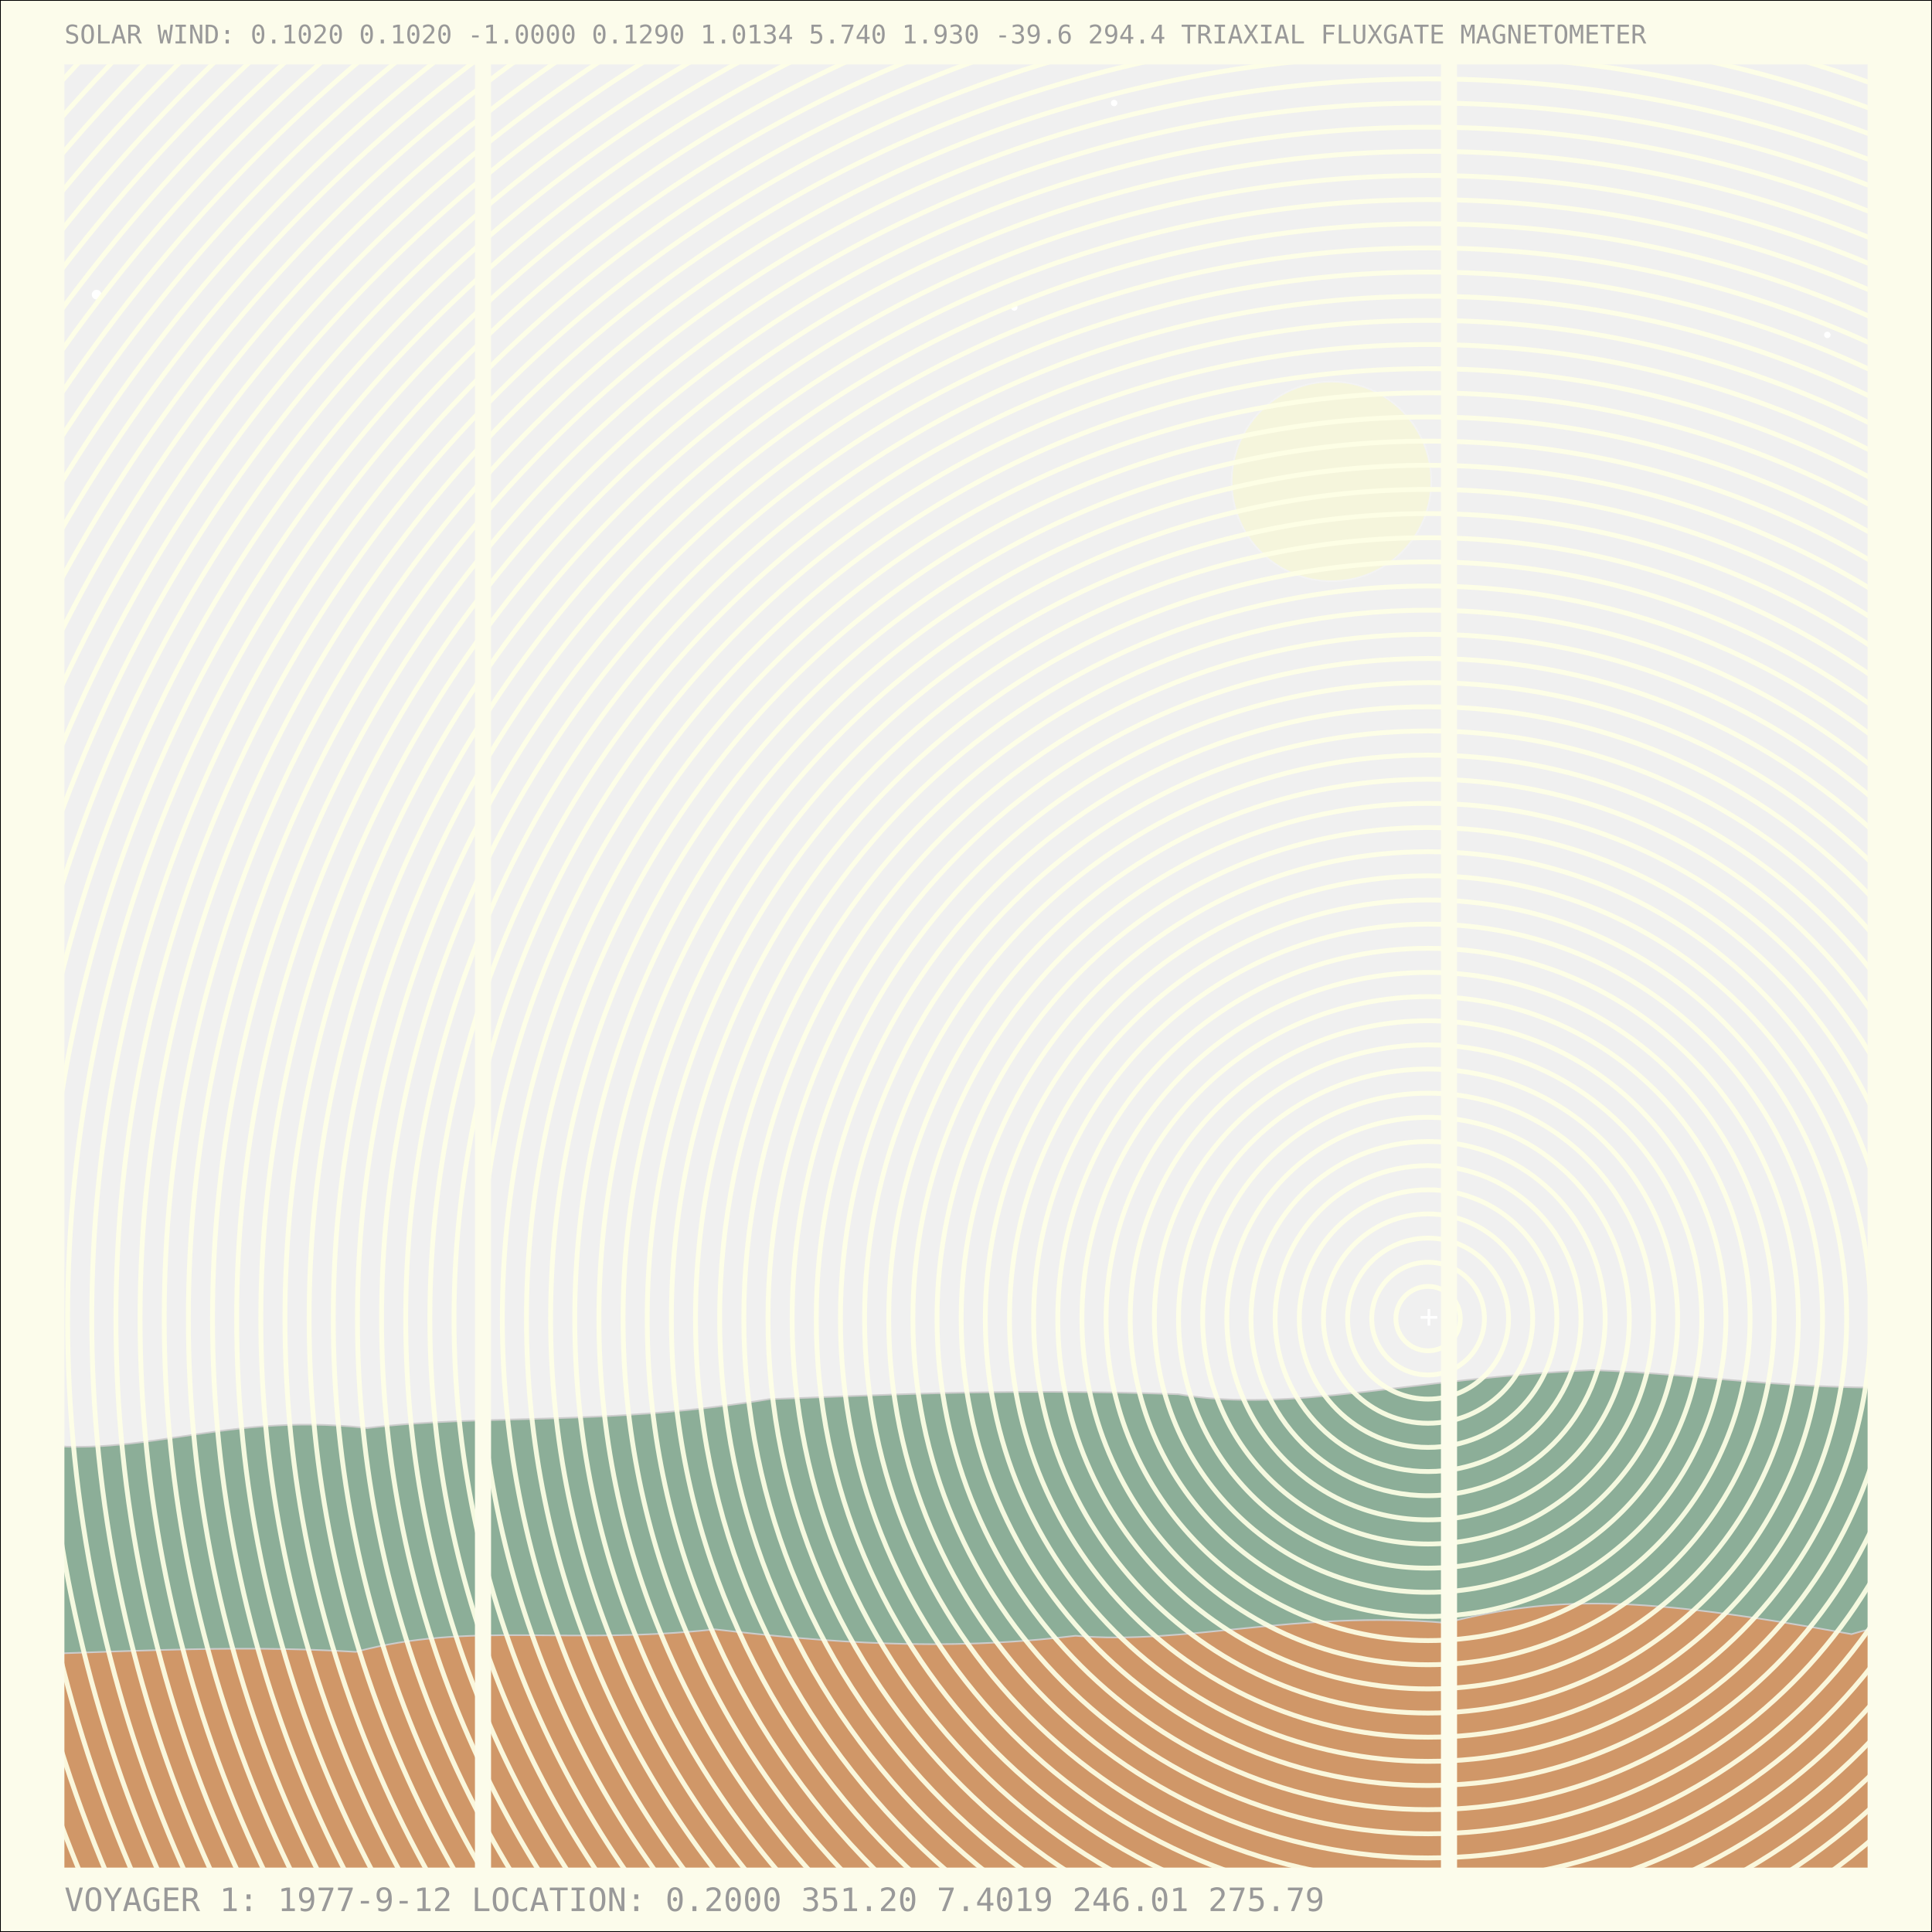
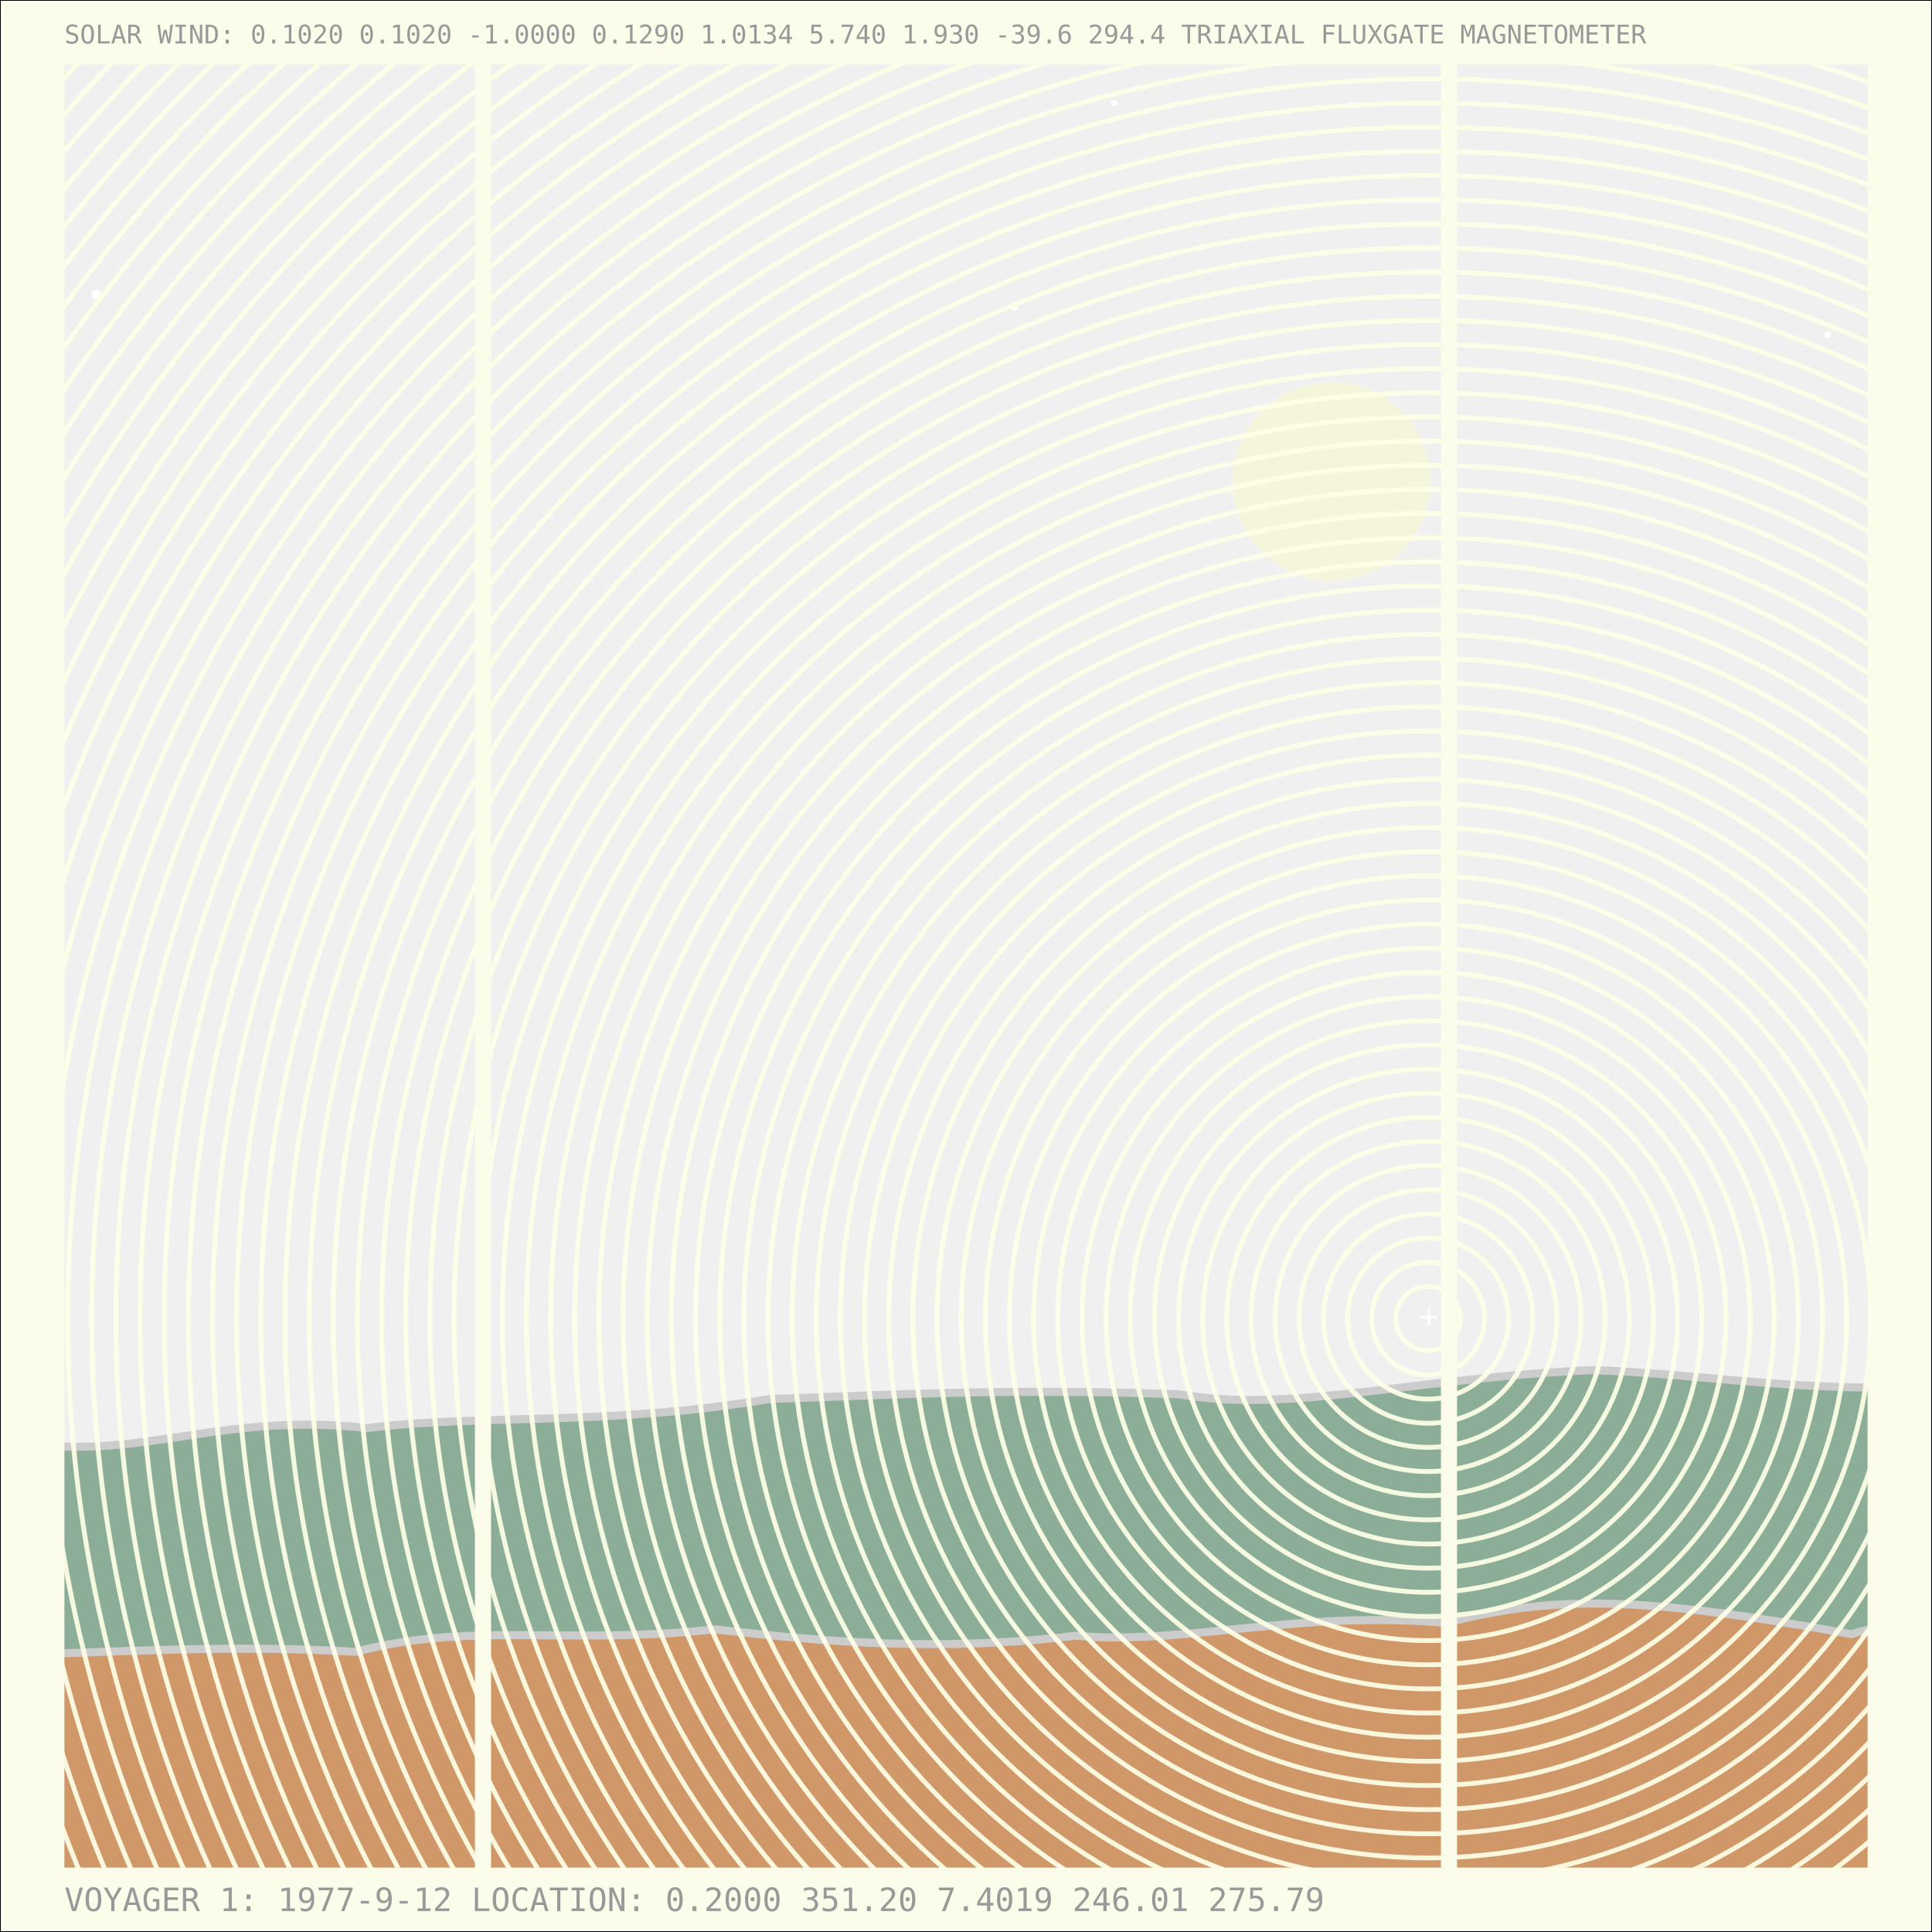
<svg xmlns="http://www.w3.org/2000/svg" width="1200px" height="1200px" viewBox="0 0 1200 1200" style="background-color:#3C4258" version="1.1">
  <defs>
    <filter id="shadow">
      <feDropShadow dx="-0.043" dy="-0.324" stdDeviation="0.969" />
    </filter>
  </defs>
  <circle cx="630" cy="191" r="2" fill-opacity="1" fill="#ffffff" />
  <circle cx="1135" cy="208" r="2" fill-opacity="1" fill="#ffffff" />
  <circle cx="827" cy="299" r="62" fill="#F5F5DC" stroke="#f3f3f3" stroke-width="1" />
  <circle cx="692" cy="64" r="2" fill-opacity="1" fill="#ffffff" />
  <circle cx="60" cy="183" r="3" fill-opacity="1" fill="#ffffff" />
  <circle cx="1192" cy="415" r="2" fill-opacity="1" fill="#ffffff" />
-   <path d="M 0 893.0 c 79 19 132 -17 228 -6 73 -9 147 -1 250 -18 63 -2 142 -7 254 -3 70 12 144 -10 257 -15 69 2 147 17 237 8 75 16 145 11 236 -10 68 -18 122 16 229 8 71 -9 129 -4 231 -2 65 -12 149 3 255 -4 l -40 1200 H 0 Z" fill="#8CAE98" stroke="#cccccc" stroke-width="1" />
-   <path d="M 0 1028.0 c 60 -1 141 -7 221 -2 71 -19 131 -4 223 -14 69 8 141 14 224 4 68 6 138 -16 230 -8 67 -17 120 -17 252 7 65 -20 149 2 231 -16 62 6 126 -15 243 -18 61 14 142 -14 221 -11 64 16 128 -2 257 -3 l -40 1200 H 0 Z" fill="#D09768" stroke="#cccccc" stroke-width="1" />
+   <path d="M 0 893.0 c 79 19 132 -17 228 -6 73 -9 147 -1 250 -18 63 -2 142 -7 254 -3 70 12 144 -10 257 -15 69 2 147 17 237 8 75 16 145 11 236 -10 68 -18 122 16 229 8 71 -9 129 -4 231 -2 65 -12 149 3 255 -4 l -40 1200 H 0 Z" fill="#8CAE98" stroke="#cccccc" stroke-width="5" />
+   <path d="M 0 1028.0 c 60 -1 141 -7 221 -2 71 -19 131 -4 223 -14 69 8 141 14 224 4 68 6 138 -16 230 -8 67 -17 120 -17 252 7 65 -20 149 2 231 -16 62 6 126 -15 243 -18 61 14 142 -14 221 -11 64 16 128 -2 257 -3 l -40 1200 H 0 Z" fill="#D09768" stroke="#cccccc" stroke-width="5" />
  <circle cx="887" cy="819" r="2000" stroke-width="3" stroke-dasharray="0px 0px" fill="none" stroke="#feffe6" stroke-opacity="100%" opacity="92%" />
  <circle cx="887" cy="819" r="1985" stroke-width="3" stroke-dasharray="0px 0px" fill="none" stroke="#feffe6" stroke-opacity="100%" opacity="92%" />
  <circle cx="887" cy="819" r="1970" stroke-width="3" stroke-dasharray="0px 0px" fill="none" stroke="#feffe6" stroke-opacity="100%" opacity="92%" />
  <circle cx="887" cy="819" r="1955" stroke-width="3" stroke-dasharray="0px 0px" fill="none" stroke="#feffe6" stroke-opacity="100%" opacity="92%" />
  <circle cx="887" cy="819" r="1940" stroke-width="3" stroke-dasharray="0px 0px" fill="none" stroke="#feffe6" stroke-opacity="100%" opacity="92%" />
  <circle cx="887" cy="819" r="1925" stroke-width="3" stroke-dasharray="0px 0px" fill="none" stroke="#feffe6" stroke-opacity="100%" opacity="92%" />
  <circle cx="887" cy="819" r="1910" stroke-width="3" stroke-dasharray="0px 0px" fill="none" stroke="#feffe6" stroke-opacity="100%" opacity="92%" />
  <circle cx="887" cy="819" r="1895" stroke-width="3" stroke-dasharray="0px 0px" fill="none" stroke="#feffe6" stroke-opacity="100%" opacity="92%" />
  <circle cx="887" cy="819" r="1880" stroke-width="3" stroke-dasharray="0px 0px" fill="none" stroke="#feffe6" stroke-opacity="100%" opacity="92%" />
  <circle cx="887" cy="819" r="1865" stroke-width="3" stroke-dasharray="0px 0px" fill="none" stroke="#feffe6" stroke-opacity="100%" opacity="92%" />
  <circle cx="887" cy="819" r="1850" stroke-width="3" stroke-dasharray="0px 0px" fill="none" stroke="#feffe6" stroke-opacity="100%" opacity="92%" />
  <circle cx="887" cy="819" r="1835" stroke-width="3" stroke-dasharray="0px 0px" fill="none" stroke="#feffe6" stroke-opacity="100%" opacity="92%" />
  <circle cx="887" cy="819" r="1820" stroke-width="3" stroke-dasharray="0px 0px" fill="none" stroke="#feffe6" stroke-opacity="100%" opacity="92%" />
  <circle cx="887" cy="819" r="1805" stroke-width="3" stroke-dasharray="0px 0px" fill="none" stroke="#feffe6" stroke-opacity="100%" opacity="92%" />
  <circle cx="887" cy="819" r="1790" stroke-width="3" stroke-dasharray="0px 0px" fill="none" stroke="#feffe6" stroke-opacity="100%" opacity="92%" />
  <circle cx="887" cy="819" r="1775" stroke-width="3" stroke-dasharray="0px 0px" fill="none" stroke="#feffe6" stroke-opacity="100%" opacity="92%" />
  <circle cx="887" cy="819" r="1760" stroke-width="3" stroke-dasharray="0px 0px" fill="none" stroke="#feffe6" stroke-opacity="100%" opacity="92%" />
  <circle cx="887" cy="819" r="1745" stroke-width="3" stroke-dasharray="0px 0px" fill="none" stroke="#feffe6" stroke-opacity="100%" opacity="92%" />
  <circle cx="887" cy="819" r="1730" stroke-width="3" stroke-dasharray="0px 0px" fill="none" stroke="#feffe6" stroke-opacity="100%" opacity="92%" />
  <circle cx="887" cy="819" r="1715" stroke-width="3" stroke-dasharray="0px 0px" fill="none" stroke="#feffe6" stroke-opacity="100%" opacity="92%" />
  <circle cx="887" cy="819" r="1700" stroke-width="3" stroke-dasharray="0px 0px" fill="none" stroke="#feffe6" stroke-opacity="100%" opacity="92%" />
  <circle cx="887" cy="819" r="1685" stroke-width="3" stroke-dasharray="0px 0px" fill="none" stroke="#feffe6" stroke-opacity="100%" opacity="92%" />
  <circle cx="887" cy="819" r="1670" stroke-width="3" stroke-dasharray="0px 0px" fill="none" stroke="#feffe6" stroke-opacity="100%" opacity="92%" />
  <circle cx="887" cy="819" r="1655" stroke-width="3" stroke-dasharray="0px 0px" fill="none" stroke="#feffe6" stroke-opacity="100%" opacity="92%" />
  <circle cx="887" cy="819" r="1640" stroke-width="3" stroke-dasharray="0px 0px" fill="none" stroke="#feffe6" stroke-opacity="100%" opacity="92%" />
  <circle cx="887" cy="819" r="1625" stroke-width="3" stroke-dasharray="0px 0px" fill="none" stroke="#feffe6" stroke-opacity="100%" opacity="92%" />
  <circle cx="887" cy="819" r="1610" stroke-width="3" stroke-dasharray="0px 0px" fill="none" stroke="#feffe6" stroke-opacity="100%" opacity="92%" />
  <circle cx="887" cy="819" r="1595" stroke-width="3" stroke-dasharray="0px 0px" fill="none" stroke="#feffe6" stroke-opacity="100%" opacity="92%" />
  <circle cx="887" cy="819" r="1580" stroke-width="3" stroke-dasharray="0px 0px" fill="none" stroke="#feffe6" stroke-opacity="100%" opacity="92%" />
  <circle cx="887" cy="819" r="1565" stroke-width="3" stroke-dasharray="0px 0px" fill="none" stroke="#feffe6" stroke-opacity="100%" opacity="92%" />
  <circle cx="887" cy="819" r="1550" stroke-width="3" stroke-dasharray="0px 0px" fill="none" stroke="#feffe6" stroke-opacity="100%" opacity="92%" />
  <circle cx="887" cy="819" r="1535" stroke-width="3" stroke-dasharray="0px 0px" fill="none" stroke="#feffe6" stroke-opacity="100%" opacity="92%" />
  <circle cx="887" cy="819" r="1520" stroke-width="3" stroke-dasharray="0px 0px" fill="none" stroke="#feffe6" stroke-opacity="100%" opacity="92%" />
  <circle cx="887" cy="819" r="1505" stroke-width="3" stroke-dasharray="0px 0px" fill="none" stroke="#feffe6" stroke-opacity="100%" opacity="92%" />
  <circle cx="887" cy="819" r="1490" stroke-width="3" stroke-dasharray="0px 0px" fill="none" stroke="#feffe6" stroke-opacity="100%" opacity="92%" />
  <circle cx="887" cy="819" r="1475" stroke-width="3" stroke-dasharray="0px 0px" fill="none" stroke="#feffe6" stroke-opacity="100%" opacity="92%" />
  <circle cx="887" cy="819" r="1460" stroke-width="3" stroke-dasharray="0px 0px" fill="none" stroke="#feffe6" stroke-opacity="100%" opacity="92%" />
  <circle cx="887" cy="819" r="1445" stroke-width="3" stroke-dasharray="0px 0px" fill="none" stroke="#feffe6" stroke-opacity="100%" opacity="92%" />
  <circle cx="887" cy="819" r="1430" stroke-width="3" stroke-dasharray="0px 0px" fill="none" stroke="#feffe6" stroke-opacity="100%" opacity="92%" />
  <circle cx="887" cy="819" r="1415" stroke-width="3" stroke-dasharray="0px 0px" fill="none" stroke="#feffe6" stroke-opacity="100%" opacity="92%" />
  <circle cx="887" cy="819" r="1400" stroke-width="3" stroke-dasharray="0px 0px" fill="none" stroke="#feffe6" stroke-opacity="100%" opacity="92%" />
  <circle cx="887" cy="819" r="1385" stroke-width="3" stroke-dasharray="0px 0px" fill="none" stroke="#feffe6" stroke-opacity="100%" opacity="92%" />
  <circle cx="887" cy="819" r="1370" stroke-width="3" stroke-dasharray="0px 0px" fill="none" stroke="#feffe6" stroke-opacity="100%" opacity="92%" />
  <circle cx="887" cy="819" r="1355" stroke-width="3" stroke-dasharray="0px 0px" fill="none" stroke="#feffe6" stroke-opacity="100%" opacity="92%" />
  <circle cx="887" cy="819" r="1340" stroke-width="3" stroke-dasharray="0px 0px" fill="none" stroke="#feffe6" stroke-opacity="100%" opacity="92%" />
  <circle cx="887" cy="819" r="1325" stroke-width="3" stroke-dasharray="0px 0px" fill="none" stroke="#feffe6" stroke-opacity="100%" opacity="92%" />
  <circle cx="887" cy="819" r="1310" stroke-width="3" stroke-dasharray="0px 0px" fill="none" stroke="#feffe6" stroke-opacity="100%" opacity="92%" />
  <circle cx="887" cy="819" r="1295" stroke-width="3" stroke-dasharray="0px 0px" fill="none" stroke="#feffe6" stroke-opacity="100%" opacity="92%" />
  <circle cx="887" cy="819" r="1280" stroke-width="3" stroke-dasharray="0px 0px" fill="none" stroke="#feffe6" stroke-opacity="100%" opacity="92%" />
  <circle cx="887" cy="819" r="1265" stroke-width="3" stroke-dasharray="0px 0px" fill="none" stroke="#feffe6" stroke-opacity="100%" opacity="92%" />
  <circle cx="887" cy="819" r="1250" stroke-width="3" stroke-dasharray="0px 0px" fill="none" stroke="#feffe6" stroke-opacity="100%" opacity="92%" />
  <circle cx="887" cy="819" r="1235" stroke-width="3" stroke-dasharray="0px 0px" fill="none" stroke="#feffe6" stroke-opacity="100%" opacity="92%" />
  <circle cx="887" cy="819" r="1220" stroke-width="3" stroke-dasharray="0px 0px" fill="none" stroke="#feffe6" stroke-opacity="100%" opacity="92%" />
  <circle cx="887" cy="819" r="1205" stroke-width="3" stroke-dasharray="0px 0px" fill="none" stroke="#feffe6" stroke-opacity="100%" opacity="92%" />
  <circle cx="887" cy="819" r="1190" stroke-width="3" stroke-dasharray="0px 0px" fill="none" stroke="#feffe6" stroke-opacity="100%" opacity="92%" />
  <circle cx="887" cy="819" r="1175" stroke-width="3" stroke-dasharray="0px 0px" fill="none" stroke="#feffe6" stroke-opacity="100%" opacity="92%" />
  <circle cx="887" cy="819" r="1160" stroke-width="3" stroke-dasharray="0px 0px" fill="none" stroke="#feffe6" stroke-opacity="100%" opacity="92%" />
  <circle cx="887" cy="819" r="1145" stroke-width="3" stroke-dasharray="0px 0px" fill="none" stroke="#feffe6" stroke-opacity="100%" opacity="92%" />
  <circle cx="887" cy="819" r="1130" stroke-width="3" stroke-dasharray="0px 0px" fill="none" stroke="#feffe6" stroke-opacity="100%" opacity="92%" />
  <circle cx="887" cy="819" r="1115" stroke-width="3" stroke-dasharray="0px 0px" fill="none" stroke="#feffe6" stroke-opacity="100%" opacity="92%" />
  <circle cx="887" cy="819" r="1100" stroke-width="3" stroke-dasharray="0px 0px" fill="none" stroke="#feffe6" stroke-opacity="100%" opacity="92%" />
  <circle cx="887" cy="819" r="1085" stroke-width="3" stroke-dasharray="0px 0px" fill="none" stroke="#feffe6" stroke-opacity="100%" opacity="92%" />
  <circle cx="887" cy="819" r="1070" stroke-width="3" stroke-dasharray="0px 0px" fill="none" stroke="#feffe6" stroke-opacity="100%" opacity="92%" />
  <circle cx="887" cy="819" r="1055" stroke-width="3" stroke-dasharray="0px 0px" fill="none" stroke="#feffe6" stroke-opacity="100%" opacity="92%" />
  <circle cx="887" cy="819" r="1040" stroke-width="3" stroke-dasharray="0px 0px" fill="none" stroke="#feffe6" stroke-opacity="100%" opacity="92%" />
  <circle cx="887" cy="819" r="1025" stroke-width="3" stroke-dasharray="0px 0px" fill="none" stroke="#feffe6" stroke-opacity="100%" opacity="92%" />
  <circle cx="887" cy="819" r="1010" stroke-width="3" stroke-dasharray="0px 0px" fill="none" stroke="#feffe6" stroke-opacity="100%" opacity="92%" />
  <circle cx="887" cy="819" r="995" stroke-width="3" stroke-dasharray="0px 0px" fill="none" stroke="#feffe6" stroke-opacity="100%" opacity="92%" />
  <circle cx="887" cy="819" r="980" stroke-width="3" stroke-dasharray="0px 0px" fill="none" stroke="#feffe6" stroke-opacity="100%" opacity="92%" />
  <circle cx="887" cy="819" r="965" stroke-width="3" stroke-dasharray="0px 0px" fill="none" stroke="#feffe6" stroke-opacity="100%" opacity="92%" />
  <circle cx="887" cy="819" r="950" stroke-width="3" stroke-dasharray="0px 0px" fill="none" stroke="#feffe6" stroke-opacity="100%" opacity="92%" />
  <circle cx="887" cy="819" r="935" stroke-width="3" stroke-dasharray="0px 0px" fill="none" stroke="#feffe6" stroke-opacity="100%" opacity="92%" />
  <circle cx="887" cy="819" r="920" stroke-width="3" stroke-dasharray="0px 0px" fill="none" stroke="#feffe6" stroke-opacity="100%" opacity="92%" />
  <circle cx="887" cy="819" r="905" stroke-width="3" stroke-dasharray="0px 0px" fill="none" stroke="#feffe6" stroke-opacity="100%" opacity="92%" />
  <circle cx="887" cy="819" r="890" stroke-width="3" stroke-dasharray="0px 0px" fill="none" stroke="#feffe6" stroke-opacity="100%" opacity="92%" />
  <circle cx="887" cy="819" r="875" stroke-width="3" stroke-dasharray="0px 0px" fill="none" stroke="#feffe6" stroke-opacity="100%" opacity="92%" />
  <circle cx="887" cy="819" r="860" stroke-width="3" stroke-dasharray="0px 0px" fill="none" stroke="#feffe6" stroke-opacity="100%" opacity="92%" />
  <circle cx="887" cy="819" r="845" stroke-width="3" stroke-dasharray="0px 0px" fill="none" stroke="#feffe6" stroke-opacity="100%" opacity="92%" />
  <circle cx="887" cy="819" r="830" stroke-width="3" stroke-dasharray="0px 0px" fill="none" stroke="#feffe6" stroke-opacity="100%" opacity="92%" />
  <circle cx="887" cy="819" r="815" stroke-width="3" stroke-dasharray="0px 0px" fill="none" stroke="#feffe6" stroke-opacity="100%" opacity="92%" />
  <circle cx="887" cy="819" r="800" stroke-width="3" stroke-dasharray="0px 0px" fill="none" stroke="#feffe6" stroke-opacity="100%" opacity="92%" />
  <circle cx="887" cy="819" r="785" stroke-width="3" stroke-dasharray="0px 0px" fill="none" stroke="#feffe6" stroke-opacity="100%" opacity="92%" />
  <circle cx="887" cy="819" r="770" stroke-width="3" stroke-dasharray="0px 0px" fill="none" stroke="#feffe6" stroke-opacity="100%" opacity="92%" />
  <circle cx="887" cy="819" r="755" stroke-width="3" stroke-dasharray="0px 0px" fill="none" stroke="#feffe6" stroke-opacity="100%" opacity="92%" />
  <circle cx="887" cy="819" r="740" stroke-width="3" stroke-dasharray="0px 0px" fill="none" stroke="#feffe6" stroke-opacity="100%" opacity="92%" />
  <circle cx="887" cy="819" r="725" stroke-width="3" stroke-dasharray="0px 0px" fill="none" stroke="#feffe6" stroke-opacity="100%" opacity="92%" />
  <circle cx="887" cy="819" r="710" stroke-width="3" stroke-dasharray="0px 0px" fill="none" stroke="#feffe6" stroke-opacity="100%" opacity="92%" />
  <circle cx="887" cy="819" r="695" stroke-width="3" stroke-dasharray="0px 0px" fill="none" stroke="#feffe6" stroke-opacity="100%" opacity="92%" />
  <circle cx="887" cy="819" r="680" stroke-width="3" stroke-dasharray="0px 0px" fill="none" stroke="#feffe6" stroke-opacity="100%" opacity="92%" />
  <circle cx="887" cy="819" r="665" stroke-width="3" stroke-dasharray="0px 0px" fill="none" stroke="#feffe6" stroke-opacity="100%" opacity="92%" />
  <circle cx="887" cy="819" r="650" stroke-width="3" stroke-dasharray="0px 0px" fill="none" stroke="#feffe6" stroke-opacity="100%" opacity="92%" />
  <circle cx="887" cy="819" r="635" stroke-width="3" stroke-dasharray="0px 0px" fill="none" stroke="#feffe6" stroke-opacity="100%" opacity="92%" />
  <circle cx="887" cy="819" r="620" stroke-width="3" stroke-dasharray="0px 0px" fill="none" stroke="#feffe6" stroke-opacity="100%" opacity="92%" />
  <circle cx="887" cy="819" r="605" stroke-width="3" stroke-dasharray="0px 0px" fill="none" stroke="#feffe6" stroke-opacity="100%" opacity="92%" />
  <circle cx="887" cy="819" r="590" stroke-width="3" stroke-dasharray="0px 0px" fill="none" stroke="#feffe6" stroke-opacity="100%" opacity="92%" />
  <circle cx="887" cy="819" r="575" stroke-width="3" stroke-dasharray="0px 0px" fill="none" stroke="#feffe6" stroke-opacity="100%" opacity="92%" />
  <circle cx="887" cy="819" r="560" stroke-width="3" stroke-dasharray="0px 0px" fill="none" stroke="#feffe6" stroke-opacity="100%" opacity="92%" />
  <circle cx="887" cy="819" r="545" stroke-width="3" stroke-dasharray="0px 0px" fill="none" stroke="#feffe6" stroke-opacity="100%" opacity="92%" />
  <circle cx="887" cy="819" r="530" stroke-width="3" stroke-dasharray="0px 0px" fill="none" stroke="#feffe6" stroke-opacity="100%" opacity="92%" />
  <circle cx="887" cy="819" r="515" stroke-width="3" stroke-dasharray="0px 0px" fill="none" stroke="#feffe6" stroke-opacity="100%" opacity="92%" />
  <circle cx="887" cy="819" r="500" stroke-width="3" stroke-dasharray="0px 0px" fill="none" stroke="#feffe6" stroke-opacity="100%" opacity="92%" />
  <circle cx="887" cy="819" r="485" stroke-width="3" stroke-dasharray="0px 0px" fill="none" stroke="#feffe6" stroke-opacity="100%" opacity="92%" />
  <circle cx="887" cy="819" r="470" stroke-width="3" stroke-dasharray="0px 0px" fill="none" stroke="#feffe6" stroke-opacity="100%" opacity="92%" />
  <circle cx="887" cy="819" r="455" stroke-width="3" stroke-dasharray="0px 0px" fill="none" stroke="#feffe6" stroke-opacity="100%" opacity="92%" />
  <circle cx="887" cy="819" r="440" stroke-width="3" stroke-dasharray="0px 0px" fill="none" stroke="#feffe6" stroke-opacity="100%" opacity="92%" />
  <circle cx="887" cy="819" r="425" stroke-width="3" stroke-dasharray="0px 0px" fill="none" stroke="#feffe6" stroke-opacity="100%" opacity="92%" />
  <circle cx="887" cy="819" r="410" stroke-width="3" stroke-dasharray="0px 0px" fill="none" stroke="#feffe6" stroke-opacity="100%" opacity="92%" />
  <circle cx="887" cy="819" r="395" stroke-width="3" stroke-dasharray="0px 0px" fill="none" stroke="#feffe6" stroke-opacity="100%" opacity="92%" />
  <circle cx="887" cy="819" r="380" stroke-width="3" stroke-dasharray="0px 0px" fill="none" stroke="#feffe6" stroke-opacity="100%" opacity="92%" />
  <circle cx="887" cy="819" r="365" stroke-width="3" stroke-dasharray="0px 0px" fill="none" stroke="#feffe6" stroke-opacity="100%" opacity="92%" />
  <circle cx="887" cy="819" r="350" stroke-width="3" stroke-dasharray="0px 0px" fill="none" stroke="#feffe6" stroke-opacity="100%" opacity="92%" />
  <circle cx="887" cy="819" r="335" stroke-width="3" stroke-dasharray="0px 0px" fill="none" stroke="#feffe6" stroke-opacity="100%" opacity="92%" />
  <circle cx="887" cy="819" r="320" stroke-width="3" stroke-dasharray="0px 0px" fill="none" stroke="#feffe6" stroke-opacity="100%" opacity="92%" />
  <circle cx="887" cy="819" r="305" stroke-width="3" stroke-dasharray="0px 0px" fill="none" stroke="#feffe6" stroke-opacity="100%" opacity="92%" />
  <circle cx="887" cy="819" r="290" stroke-width="3" stroke-dasharray="0px 0px" fill="none" stroke="#feffe6" stroke-opacity="100%" opacity="92%" />
  <circle cx="887" cy="819" r="275" stroke-width="3" stroke-dasharray="0px 0px" fill="none" stroke="#feffe6" stroke-opacity="100%" opacity="92%" />
  <circle cx="887" cy="819" r="260" stroke-width="3" stroke-dasharray="0px 0px" fill="none" stroke="#feffe6" stroke-opacity="100%" opacity="92%" />
  <circle cx="887" cy="819" r="245" stroke-width="3" stroke-dasharray="0px 0px" fill="none" stroke="#feffe6" stroke-opacity="100%" opacity="92%" />
  <circle cx="887" cy="819" r="230" stroke-width="3" stroke-dasharray="0px 0px" fill="none" stroke="#feffe6" stroke-opacity="100%" opacity="92%" />
  <circle cx="887" cy="819" r="215" stroke-width="3" stroke-dasharray="0px 0px" fill="none" stroke="#feffe6" stroke-opacity="100%" opacity="92%" />
  <circle cx="887" cy="819" r="200" stroke-width="3" stroke-dasharray="0px 0px" fill="none" stroke="#feffe6" stroke-opacity="100%" opacity="92%" />
  <circle cx="887" cy="819" r="185" stroke-width="3" stroke-dasharray="0px 0px" fill="none" stroke="#feffe6" stroke-opacity="100%" opacity="92%" />
  <circle cx="887" cy="819" r="170" stroke-width="3" stroke-dasharray="0px 0px" fill="none" stroke="#feffe6" stroke-opacity="100%" opacity="92%" />
  <circle cx="887" cy="819" r="155" stroke-width="3" stroke-dasharray="0px 0px" fill="none" stroke="#feffe6" stroke-opacity="100%" opacity="92%" />
  <circle cx="887" cy="819" r="140" stroke-width="3" stroke-dasharray="0px 0px" fill="none" stroke="#feffe6" stroke-opacity="100%" opacity="92%" />
  <circle cx="887" cy="819" r="125" stroke-width="3" stroke-dasharray="0px 0px" fill="none" stroke="#feffe6" stroke-opacity="100%" opacity="92%" />
  <circle cx="887" cy="819" r="110" stroke-width="3" stroke-dasharray="0px 0px" fill="none" stroke="#feffe6" stroke-opacity="100%" opacity="92%" />
  <circle cx="887" cy="819" r="95" stroke-width="3" stroke-dasharray="0px 0px" fill="none" stroke="#feffe6" stroke-opacity="100%" opacity="92%" />
  <circle cx="887" cy="819" r="80" stroke-width="3" stroke-dasharray="0px 0px" fill="none" stroke="#feffe6" stroke-opacity="100%" opacity="92%" />
  <circle cx="887" cy="819" r="65" stroke-width="3" stroke-dasharray="0px 0px" fill="none" stroke="#feffe6" stroke-opacity="100%" opacity="92%" />
  <circle cx="887" cy="819" r="50" stroke-width="3" stroke-dasharray="0px 0px" fill="none" stroke="#feffe6" stroke-opacity="100%" opacity="92%" />
  <circle cx="887" cy="819" r="35" stroke-width="3" stroke-dasharray="0px 0px" fill="none" stroke="#feffe6" stroke-opacity="100%" opacity="92%" />
  <circle cx="887" cy="819" r="20" stroke-width="3" stroke-dasharray="0px 0px" fill="none" stroke="#feffe6" stroke-opacity="100%" opacity="92%" />
  <style>
        .voyager {
            font: 20px monospace;
            fill: #ffffff;
        }
    </style>
  <text x="881.5" y="824.5" class="voyager">+</text>
  <rect x="0" y="0" width="1200" height="1200" style="stroke:#fcfceb; fill: none;stroke-width:80px" />
  <g id="triptych">
    <line x1="300.0" y1="0" x2="300.0" y2="1200" style="stroke:#fcfceb;stroke-width:10px;" />
    <line x1="900.0" y1="0" x2="900.0" y2="1200" style="stroke:#fcfceb;stroke-width:10px;" />
  </g>
  <rect x="0" y="0" width="1200" height="1200" style="stroke: #000000; fill: none;stroke-width:1px" />
  <style>
        .label {
            font: 20px monospace;
            fill: #999999;
        }
    </style>
  <g id="label">
    <text x="40" y="1187" class="label">VOYAGER 1: 1977-9-12 LOCATION: 0.2000 351.20 7.4019 246.01
            275.79</text>
  </g>
  <style>
        .top_label {
            font: 16px monospace;
            fill: #999999;
        }
    </style>
  <g id="top_label">
    <text x="40" y="27" class="top_label">SOLAR WIND: 0.1020 0.1020 -1.0000 0.1290 1.0134 5.740 1.930
            -39.6 294.4 TRIAXIAL FLUXGATE MAGNETOMETER</text>
  </g>
</svg>
